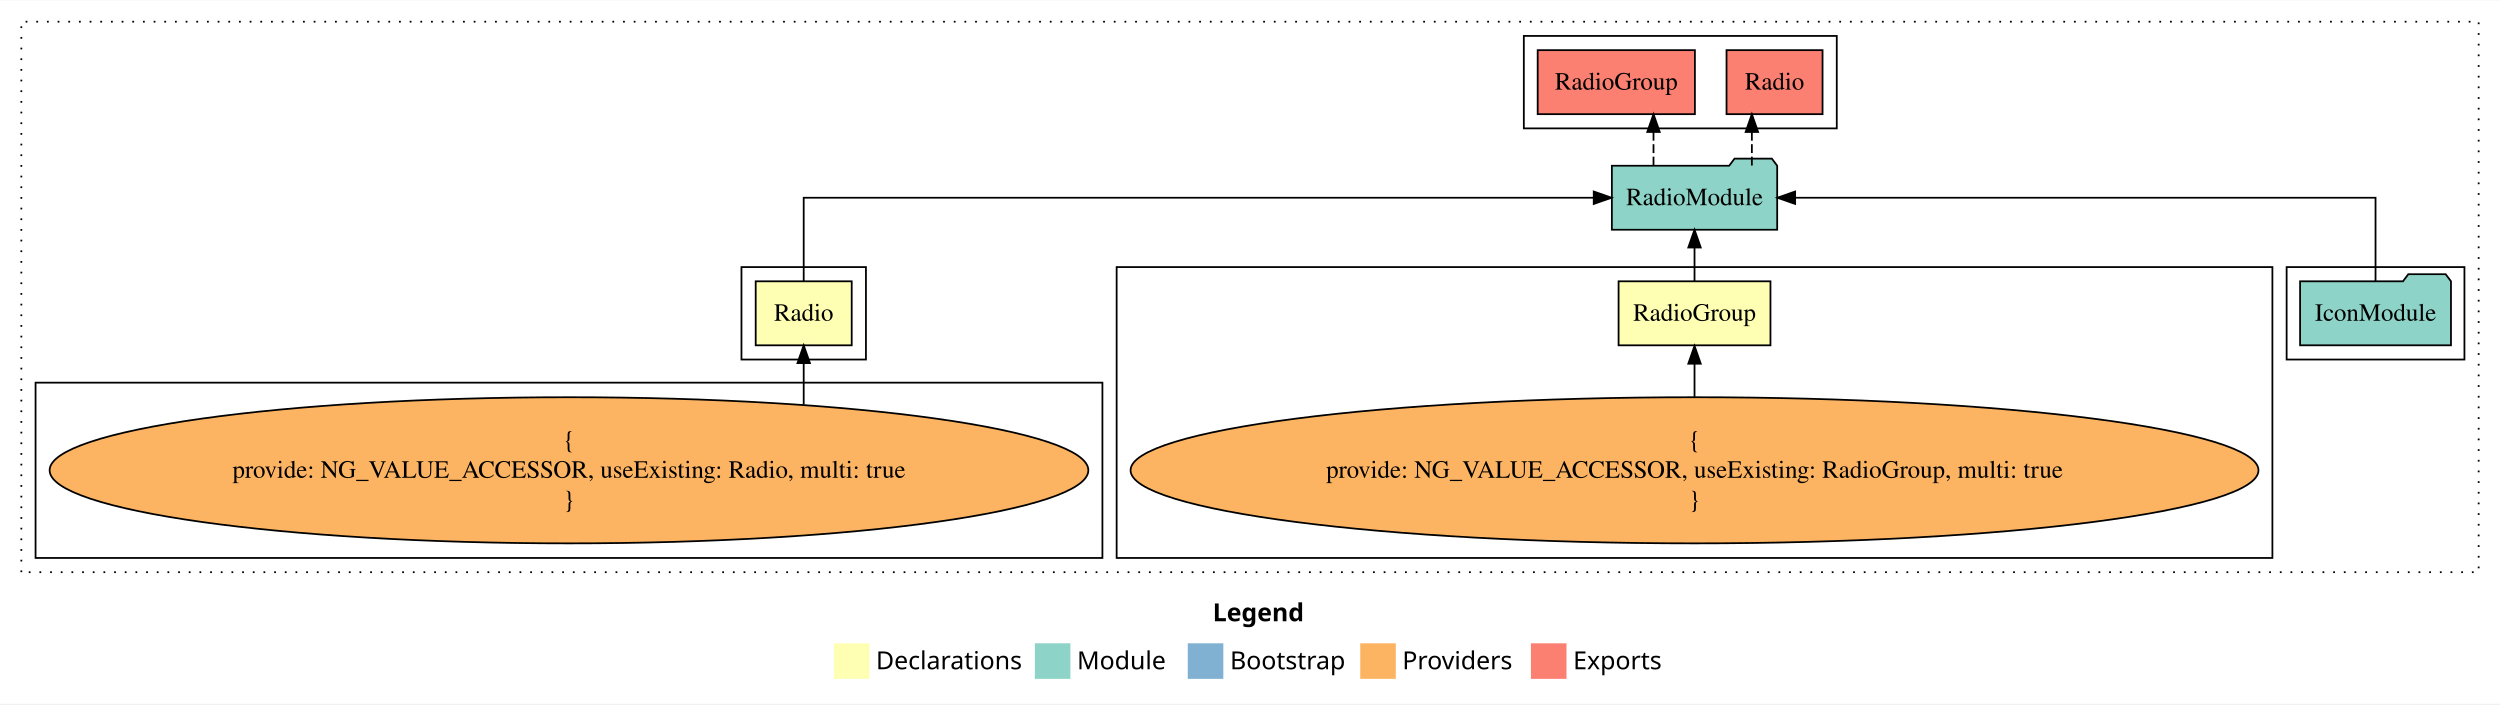
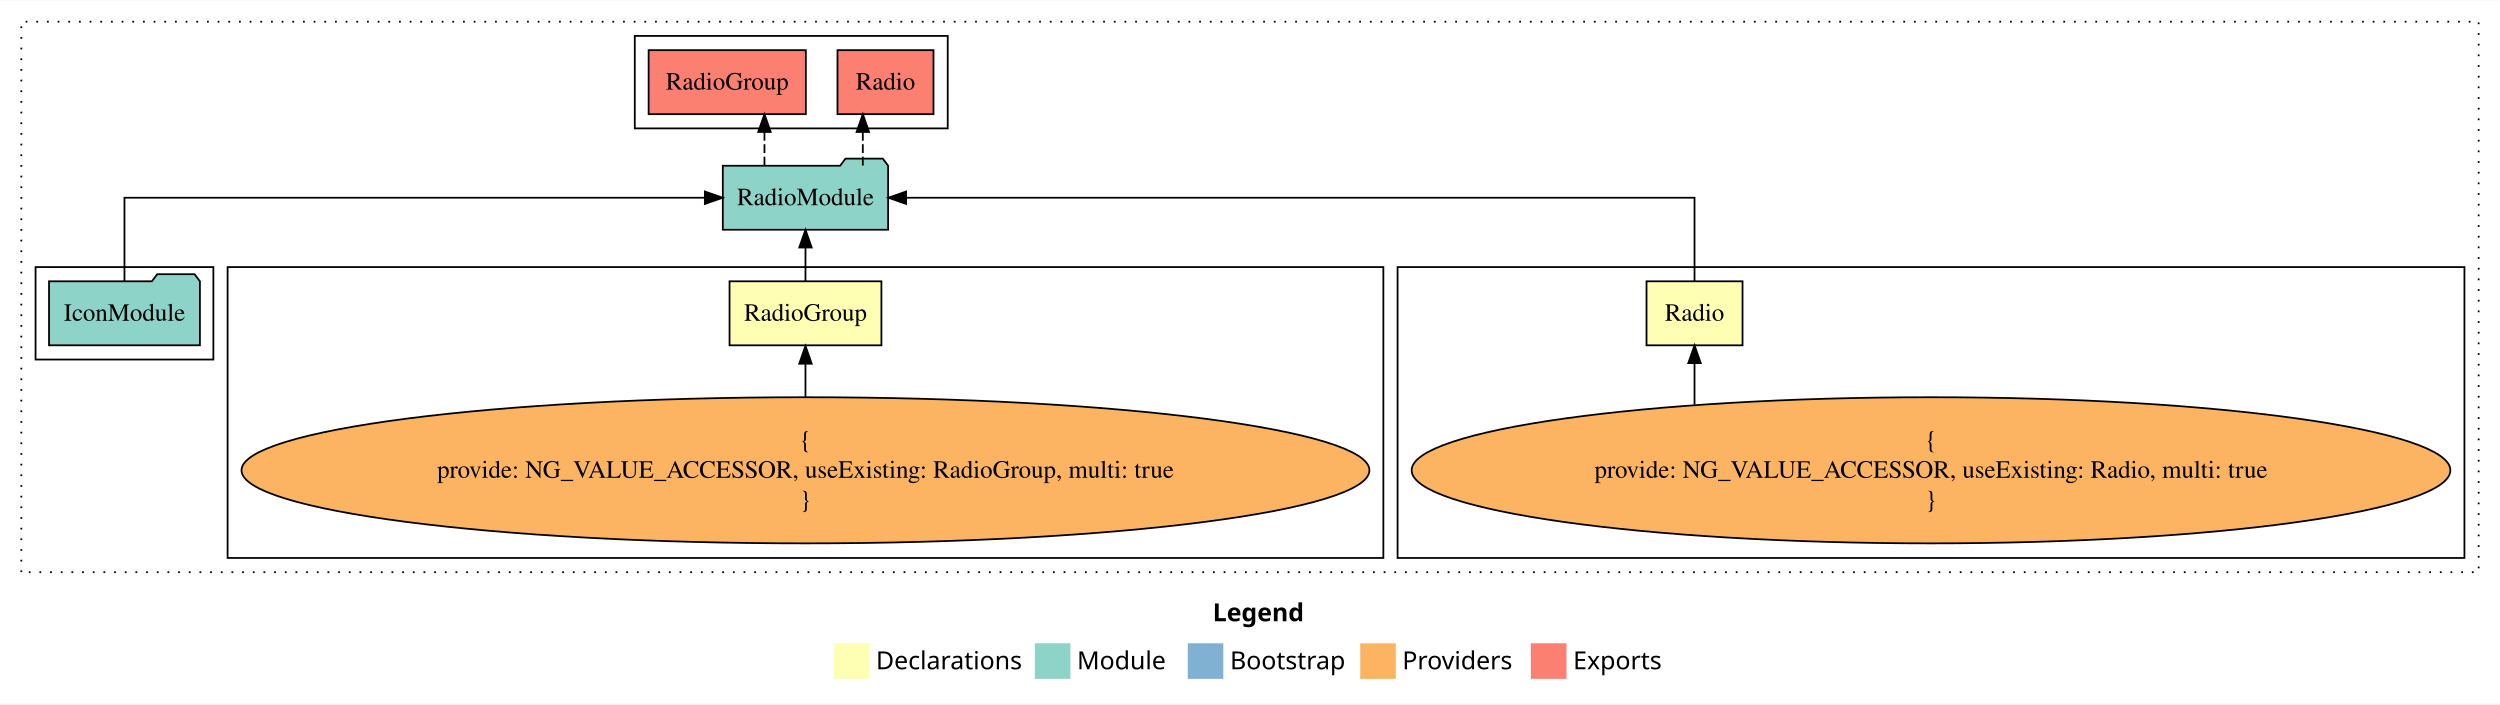
<svg xmlns="http://www.w3.org/2000/svg" width="1406pt" height="396pt" viewBox="0.00 0.00 1406.00 395.59">
  <g id="graph0" class="graph" transform="scale(1 1) rotate(0) translate(4 391.59)">
    <polygon fill="white" stroke="transparent" points="-4,4 -4,-391.59 1402,-391.59 1402,4 -4,4" />
    <text text-anchor="start" x="678.01" y="-42.4" font-family="Times-12" font-weight="bold" font-size="14.00">Legend</text>
    <polygon fill="#ffffb3" stroke="transparent" points="465,-10 465,-30 485,-30 485,-10 465,-10" />
    <text text-anchor="start" x="488.63" y="-15.4" font-family="Times-12" font-size="14.00">  Declarations</text>
    <polygon fill="#8dd3c7" stroke="transparent" points="578,-10 578,-30 598,-30 598,-10 578,-10" />
    <text text-anchor="start" x="601.73" y="-15.4" font-family="Times-12" font-size="14.00">  Module</text>
    <polygon fill="#80b1d3" stroke="transparent" points="664,-10 664,-30 684,-30 684,-10 664,-10" />
    <text text-anchor="start" x="687.78" y="-15.4" font-family="Times-12" font-size="14.00">  Bootstrap</text>
    <polygon fill="#fdb462" stroke="transparent" points="761,-10 761,-30 781,-30 781,-10 761,-10" />
    <text text-anchor="start" x="784.67" y="-15.4" font-family="Times-12" font-size="14.00">  Providers</text>
    <polygon fill="#fb8072" stroke="transparent" points="857,-10 857,-30 877,-30 877,-10 857,-10" />
    <text text-anchor="start" x="880.73" y="-15.4" font-family="Times-12" font-size="14.00">  Exports</text>
    <g id="clust1" class="cluster">
      <polygon fill="none" stroke="black" stroke-dasharray="1,5" points="8,-70 8,-379.59 1390,-379.59 1390,-70 8,-70" />
    </g>
-     <g id="clust5" class="cluster">
-       <polygon fill="none" stroke="black" points="1282,-189.59 1282,-241.59 1382,-241.59 1382,-189.59 1282,-189.59" />
+     <g id="clust3" class="cluster">
+       <polygon fill="none" stroke="black" points="782,-78 782,-241.59 1382,-241.59 1382,-78 782,-78" />
    </g>
    <g id="clust4" class="cluster">
-       <polygon fill="none" stroke="black" points="624,-78 624,-241.59 1274,-241.59 1274,-78 624,-78" />
+       <polygon fill="none" stroke="black" points="124,-78 124,-241.59 774,-241.59 774,-78 124,-78" />
+     </g>
+     <g id="clust5" class="cluster">
+       <polygon fill="none" stroke="black" points="16,-189.59 16,-241.59 116,-241.59 116,-189.59 16,-189.59" />
    </g>
    <g id="clust6" class="cluster">
-       <polygon fill="none" stroke="black" points="853,-319.59 853,-371.59 1029,-371.59 1029,-319.59 853,-319.59" />
-     </g>
-     <g id="clust2" class="cluster">
-       <polygon fill="none" stroke="black" points="413,-189.59 413,-241.59 483,-241.59 483,-189.59 413,-189.59" />
-     </g>
-     <g id="clust3" class="cluster">
-       <polygon fill="none" stroke="black" points="16,-78 16,-176.59 616,-176.59 616,-78 16,-78" />
+       <polygon fill="none" stroke="black" points="353,-319.59 353,-371.59 529,-371.59 529,-319.59 353,-319.59" />
    </g>
    <g id="node1" class="node">
-       <polygon fill="#ffffb3" stroke="black" points="475,-233.59 421,-233.59 421,-197.59 475,-197.59 475,-233.59" />
-       <text text-anchor="middle" x="448" y="-211.39" font-family="Times,serif" font-size="14.00">Radio</text>
+       <polygon fill="#ffffb3" stroke="black" points="976,-233.59 922,-233.59 922,-197.59 976,-197.59 976,-233.59" />
+       <text text-anchor="middle" x="949" y="-211.39" font-family="Times,serif" font-size="14.00">Radio</text>
    </g>
    <g id="node3" class="node">
-       <polygon fill="#8dd3c7" stroke="black" points="995.49,-298.59 992.49,-302.59 971.49,-302.59 968.49,-298.59 902.51,-298.59 902.51,-262.59 995.49,-262.59 995.49,-298.59" />
-       <text text-anchor="middle" x="949" y="-276.39" font-family="Times,serif" font-size="14.00">RadioModule</text>
+       <polygon fill="#8dd3c7" stroke="black" points="495.49,-298.59 492.49,-302.59 471.49,-302.59 468.49,-298.59 402.51,-298.59 402.51,-262.59 495.49,-262.59 495.49,-298.59" />
+       <text text-anchor="middle" x="449" y="-276.39" font-family="Times,serif" font-size="14.00">RadioModule</text>
    </g>
    <g id="edge1" class="edge">
-       <path fill="none" stroke="black" d="M448,-233.7C448,-252.93 448,-280.59 448,-280.59 448,-280.59 892.32,-280.59 892.32,-280.59" />
-       <polygon fill="black" stroke="black" points="892.32,-284.09 902.32,-280.59 892.32,-277.09 892.32,-284.09" />
+       <path fill="none" stroke="black" d="M949,-233.7C949,-252.93 949,-280.59 949,-280.59 949,-280.59 505.59,-280.59 505.59,-280.59" />
+       <polygon fill="black" stroke="black" points="505.59,-277.09 495.59,-280.59 505.59,-284.09 505.59,-277.09" />
    </g>
    <g id="node2" class="node">
-       <polygon fill="#ffffb3" stroke="black" points="991.71,-233.59 906.29,-233.59 906.29,-197.59 991.71,-197.59 991.71,-233.59" />
-       <text text-anchor="middle" x="949" y="-211.39" font-family="Times,serif" font-size="14.00">RadioGroup</text>
+       <polygon fill="#ffffb3" stroke="black" points="491.71,-233.59 406.29,-233.59 406.29,-197.59 491.71,-197.59 491.71,-233.59" />
+       <text text-anchor="middle" x="449" y="-211.39" font-family="Times,serif" font-size="14.00">RadioGroup</text>
    </g>
    <g id="edge3" class="edge">
-       <path fill="none" stroke="black" d="M949,-233.7C949,-233.7 949,-252.58 949,-252.58" />
-       <polygon fill="black" stroke="black" points="945.5,-252.58 949,-262.58 952.5,-252.58 945.5,-252.58" />
+       <path fill="none" stroke="black" d="M449,-233.7C449,-233.7 449,-252.58 449,-252.58" />
+       <polygon fill="black" stroke="black" points="445.5,-252.58 449,-262.58 452.5,-252.58 445.5,-252.58" />
    </g>
    <g id="node7" class="node">
-       <polygon fill="#fb8072" stroke="black" points="1021,-363.59 967,-363.59 967,-327.59 1021,-327.59 1021,-363.59" />
-       <text text-anchor="middle" x="994" y="-341.39" font-family="Times,serif" font-size="14.00">Radio </text>
+       <polygon fill="#fb8072" stroke="black" points="521,-363.59 467,-363.59 467,-327.59 521,-327.59 521,-363.59" />
+       <text text-anchor="middle" x="494" y="-341.39" font-family="Times,serif" font-size="14.00">Radio </text>
    </g>
    <g id="edge6" class="edge">
-       <path fill="none" stroke="black" stroke-dasharray="5,2" d="M981.25,-298.7C981.25,-298.7 981.25,-317.58 981.25,-317.58" />
-       <polygon fill="black" stroke="black" points="977.75,-317.58 981.25,-327.58 984.75,-317.58 977.75,-317.58" />
+       <path fill="none" stroke="black" stroke-dasharray="5,2" d="M481.25,-298.7C481.25,-298.7 481.25,-317.58 481.25,-317.58" />
+       <polygon fill="black" stroke="black" points="477.75,-317.58 481.25,-327.58 484.75,-317.58 477.75,-317.58" />
    </g>
    <g id="node8" class="node">
-       <polygon fill="#fb8072" stroke="black" points="949.21,-363.59 860.79,-363.59 860.79,-327.59 949.21,-327.59 949.21,-363.59" />
-       <text text-anchor="middle" x="905" y="-341.39" font-family="Times,serif" font-size="14.00">RadioGroup </text>
+       <polygon fill="#fb8072" stroke="black" points="449.21,-363.59 360.79,-363.59 360.79,-327.59 449.21,-327.59 449.21,-363.59" />
+       <text text-anchor="middle" x="405" y="-341.39" font-family="Times,serif" font-size="14.00">RadioGroup </text>
    </g>
    <g id="edge7" class="edge">
-       <path fill="none" stroke="black" stroke-dasharray="5,2" d="M925.93,-298.7C925.93,-298.7 925.93,-317.58 925.93,-317.58" />
-       <polygon fill="black" stroke="black" points="922.43,-317.58 925.93,-327.58 929.43,-317.58 922.43,-317.58" />
+       <path fill="none" stroke="black" stroke-dasharray="5,2" d="M425.93,-298.7C425.93,-298.7 425.93,-317.58 425.93,-317.58" />
+       <polygon fill="black" stroke="black" points="422.43,-317.58 425.93,-327.58 429.43,-317.58 422.43,-317.58" />
    </g>
    <g id="node4" class="node">
-       <ellipse fill="#fdb462" stroke="black" cx="316" cy="-127.3" rx="292.09" ry="41.09" />
-       <text text-anchor="middle" x="316" y="-139.9" font-family="Times,serif" font-size="14.00">{</text>
-       <text text-anchor="middle" x="316" y="-123.1" font-family="Times,serif" font-size="14.00">    provide: NG_VALUE_ACCESSOR, useExisting: Radio, multi: true</text>
-       <text text-anchor="middle" x="316" y="-106.3" font-family="Times,serif" font-size="14.00">}</text>
+       <ellipse fill="#fdb462" stroke="black" cx="1082" cy="-127.3" rx="292.09" ry="41.09" />
+       <text text-anchor="middle" x="1082" y="-139.9" font-family="Times,serif" font-size="14.00">{</text>
+       <text text-anchor="middle" x="1082" y="-123.1" font-family="Times,serif" font-size="14.00">    provide: NG_VALUE_ACCESSOR, useExisting: Radio, multi: true</text>
+       <text text-anchor="middle" x="1082" y="-106.3" font-family="Times,serif" font-size="14.00">}</text>
    </g>
    <g id="edge2" class="edge">
-       <path fill="none" stroke="black" d="M448,-164.23C448,-164.23 448,-187.58 448,-187.58" />
-       <polygon fill="black" stroke="black" points="444.5,-187.58 448,-197.58 451.5,-187.58 444.5,-187.58" />
+       <path fill="none" stroke="black" d="M949,-164.23C949,-164.23 949,-187.58 949,-187.58" />
+       <polygon fill="black" stroke="black" points="945.5,-187.58 949,-197.58 952.5,-187.58 945.5,-187.58" />
    </g>
    <g id="node5" class="node">
-       <ellipse fill="#fdb462" stroke="black" cx="949" cy="-127.3" rx="317.17" ry="41.09" />
-       <text text-anchor="middle" x="949" y="-139.9" font-family="Times,serif" font-size="14.00">{</text>
-       <text text-anchor="middle" x="949" y="-123.1" font-family="Times,serif" font-size="14.00">    provide: NG_VALUE_ACCESSOR, useExisting: RadioGroup, multi: true</text>
-       <text text-anchor="middle" x="949" y="-106.3" font-family="Times,serif" font-size="14.00">}</text>
+       <ellipse fill="#fdb462" stroke="black" cx="449" cy="-127.3" rx="317.17" ry="41.09" />
+       <text text-anchor="middle" x="449" y="-139.9" font-family="Times,serif" font-size="14.00">{</text>
+       <text text-anchor="middle" x="449" y="-123.1" font-family="Times,serif" font-size="14.00">    provide: NG_VALUE_ACCESSOR, useExisting: RadioGroup, multi: true</text>
+       <text text-anchor="middle" x="449" y="-106.3" font-family="Times,serif" font-size="14.00">}</text>
    </g>
    <g id="edge4" class="edge">
-       <path fill="none" stroke="black" d="M949,-168.6C949,-168.6 949,-187.26 949,-187.26" />
-       <polygon fill="black" stroke="black" points="945.5,-187.26 949,-197.26 952.5,-187.26 945.5,-187.26" />
+       <path fill="none" stroke="black" d="M449,-168.6C449,-168.6 449,-187.26 449,-187.26" />
+       <polygon fill="black" stroke="black" points="445.5,-187.26 449,-197.26 452.5,-187.26 445.5,-187.26" />
    </g>
    <g id="node6" class="node">
-       <polygon fill="#8dd3c7" stroke="black" points="1374.43,-233.59 1371.43,-237.59 1350.43,-237.59 1347.43,-233.59 1289.57,-233.59 1289.57,-197.59 1374.43,-197.59 1374.43,-233.59" />
-       <text text-anchor="middle" x="1332" y="-211.39" font-family="Times,serif" font-size="14.00">IconModule</text>
+       <polygon fill="#8dd3c7" stroke="black" points="108.43,-233.59 105.43,-237.59 84.43,-237.59 81.43,-233.59 23.57,-233.59 23.57,-197.59 108.43,-197.59 108.43,-233.59" />
+       <text text-anchor="middle" x="66" y="-211.39" font-family="Times,serif" font-size="14.00">IconModule</text>
    </g>
    <g id="edge5" class="edge">
-       <path fill="none" stroke="black" d="M1332,-233.7C1332,-252.93 1332,-280.59 1332,-280.59 1332,-280.59 1005.58,-280.59 1005.58,-280.59" />
-       <polygon fill="black" stroke="black" points="1005.58,-277.09 995.58,-280.59 1005.58,-284.09 1005.58,-277.09" />
+       <path fill="none" stroke="black" d="M66,-233.7C66,-252.93 66,-280.59 66,-280.59 66,-280.59 392.42,-280.59 392.42,-280.59" />
+       <polygon fill="black" stroke="black" points="392.42,-284.09 402.42,-280.59 392.42,-277.09 392.42,-284.09" />
    </g>
  </g>
</svg>
